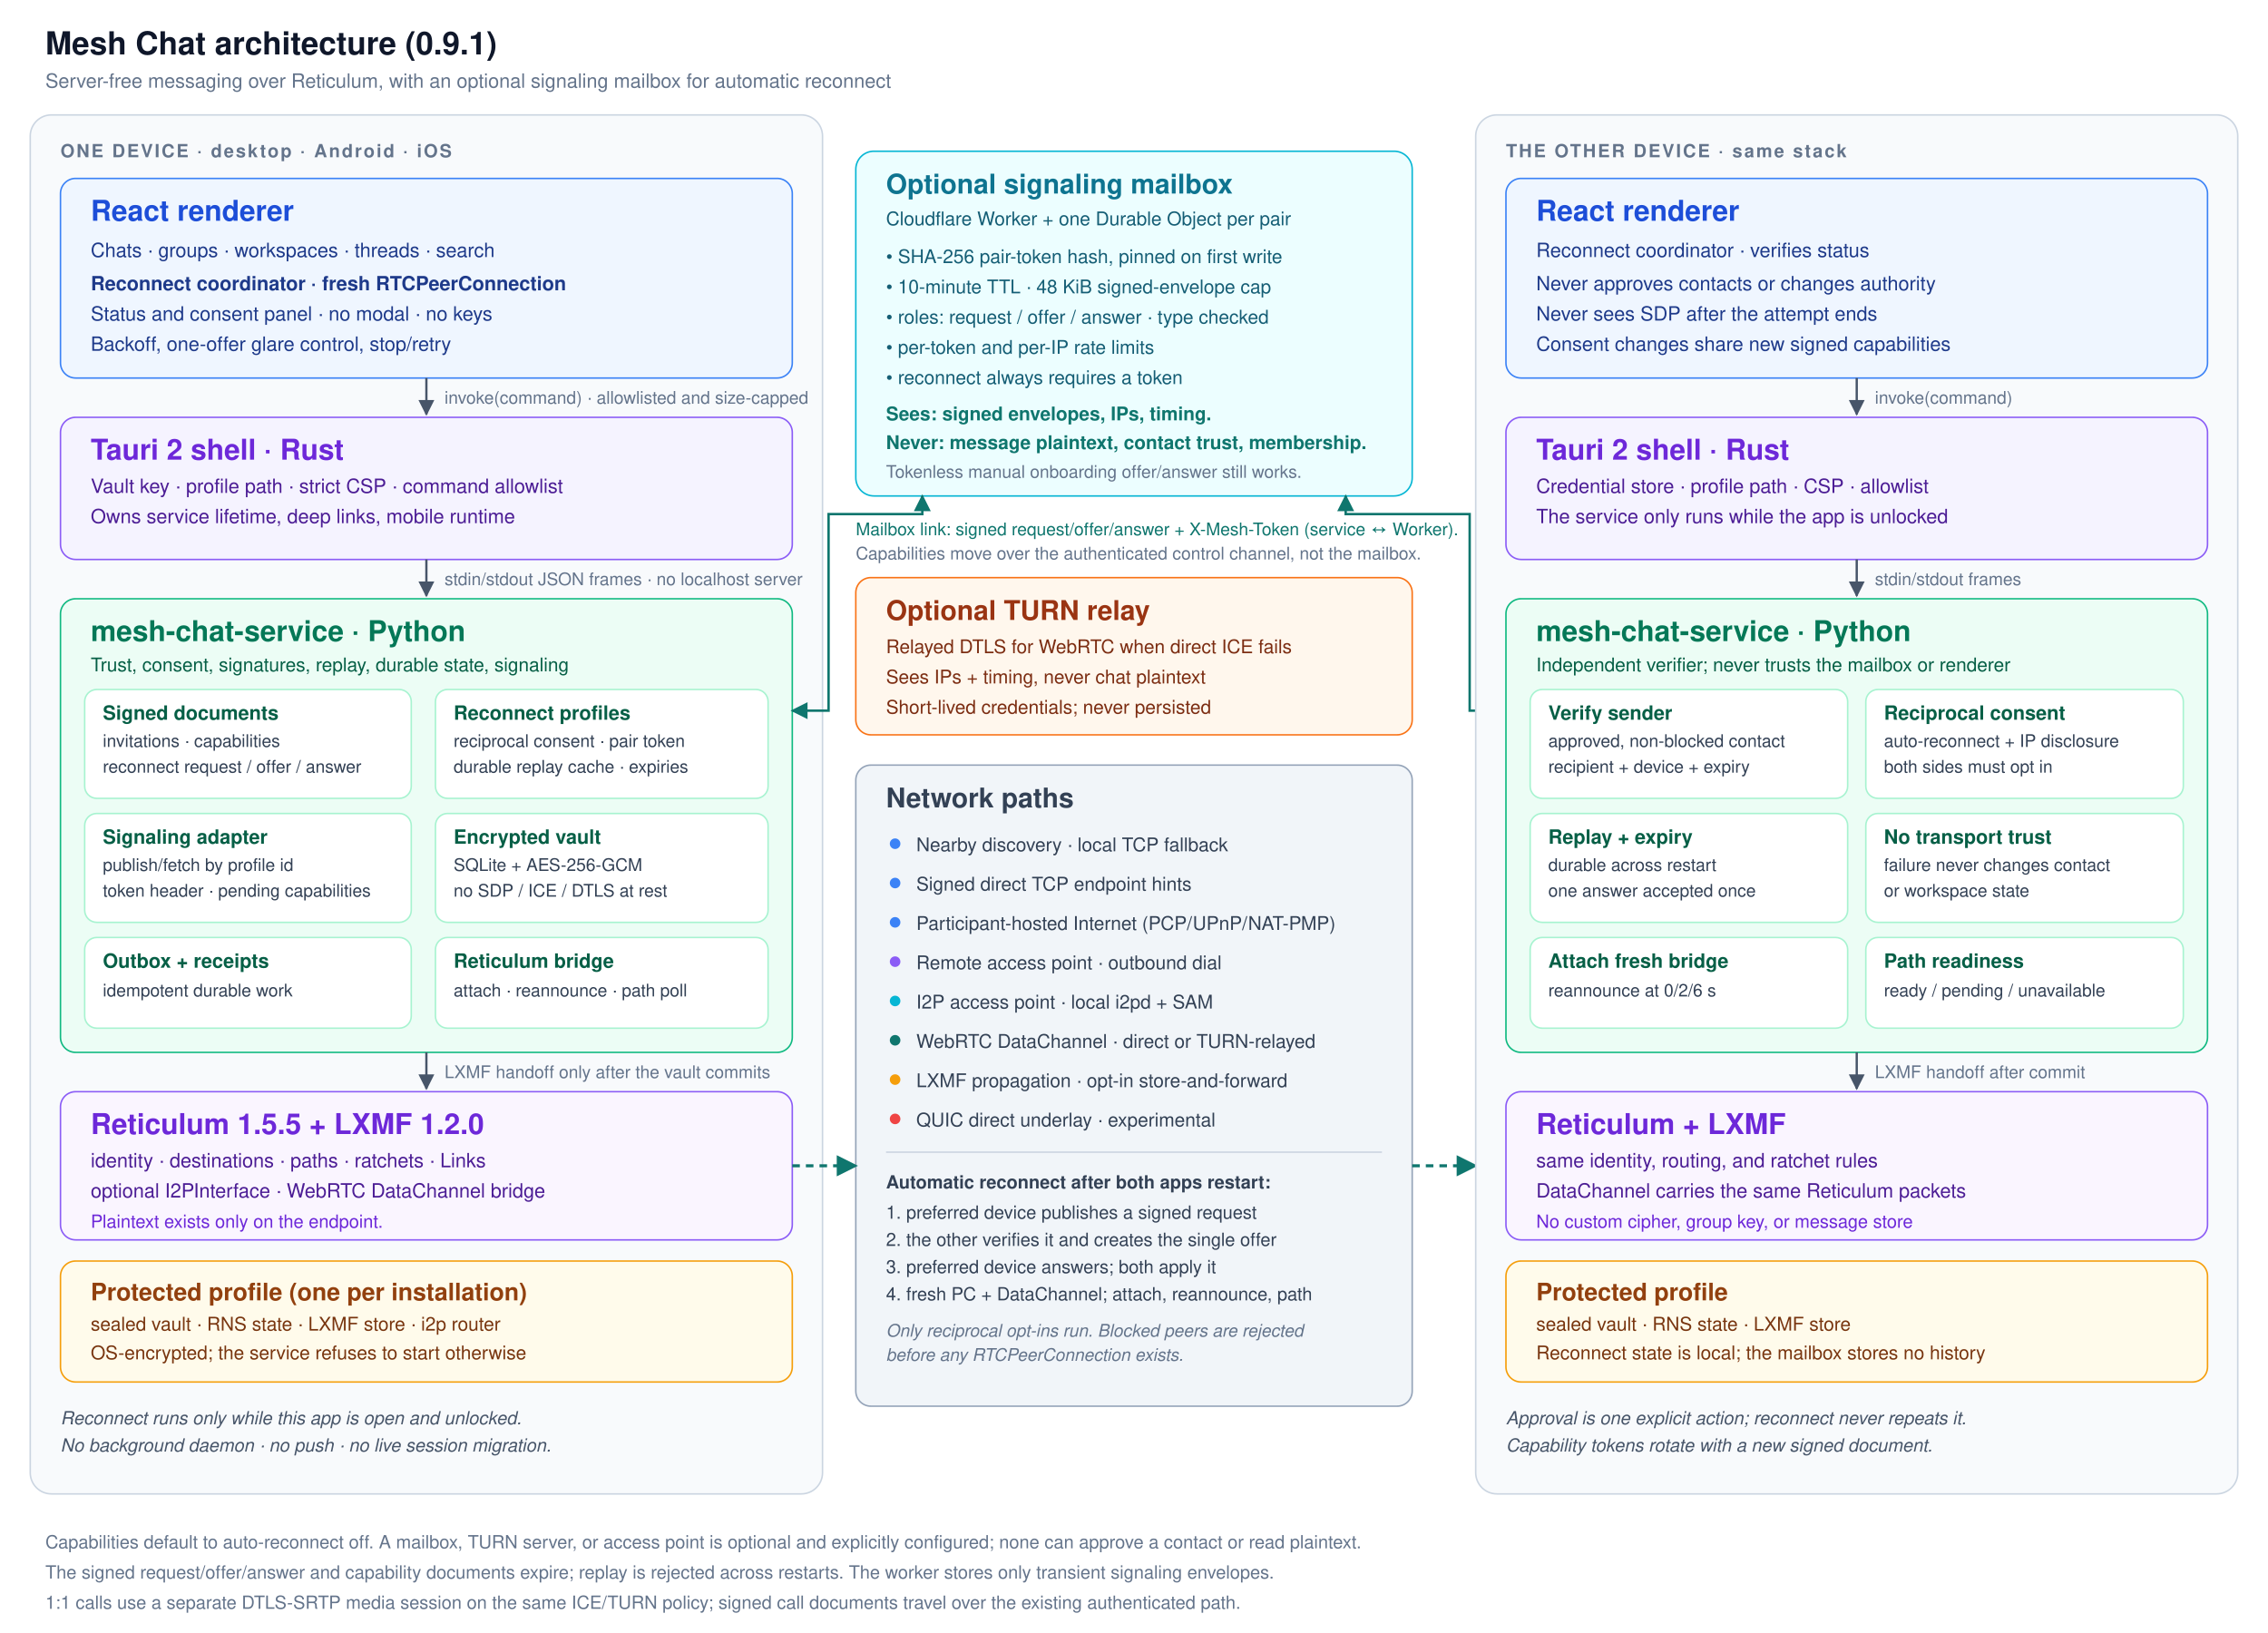
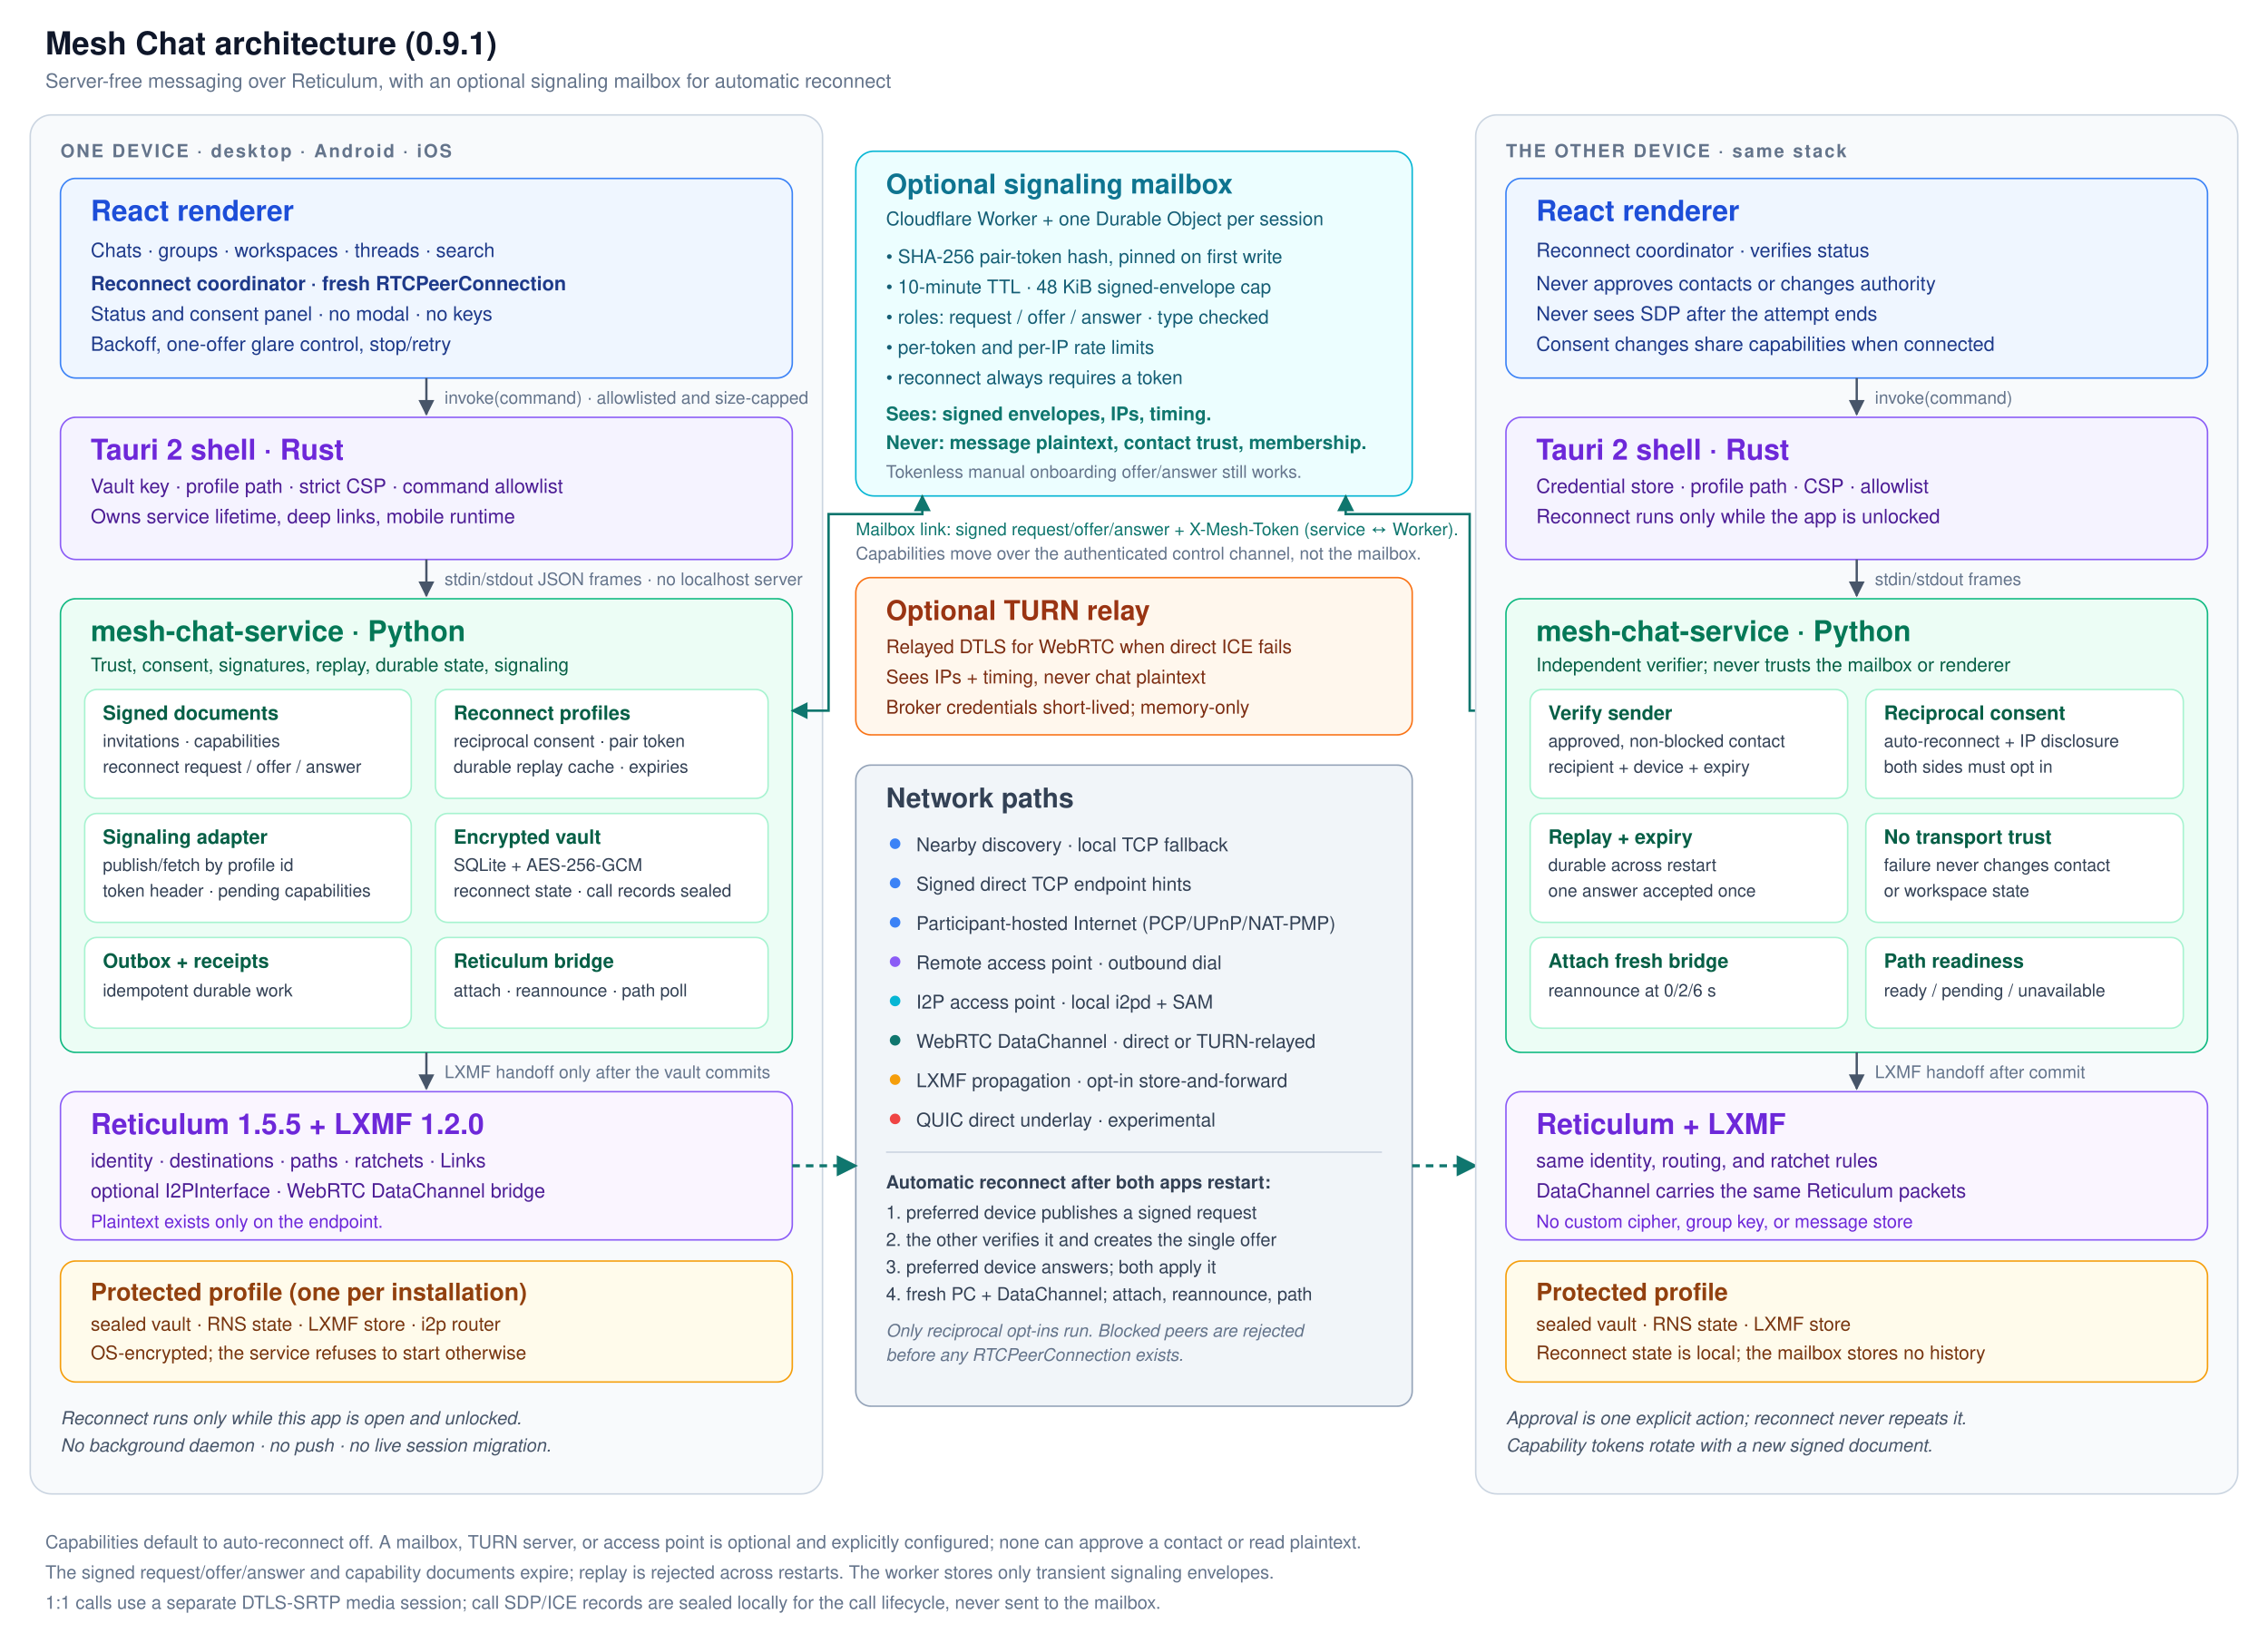
<svg xmlns="http://www.w3.org/2000/svg" width="1500" height="1080" viewBox="0 0 1500 1080" font-family="Segoe UI, Helvetica, Arial, sans-serif">
  <defs>
    <marker id="arrow" viewBox="0 0 10 10" refX="9" refY="5" markerWidth="7" markerHeight="7" orient="auto-start-reverse">
      <path d="M 0 0 L 10 5 L 0 10 z" fill="#475569" />
    </marker>
    <marker id="arrow-teal" viewBox="0 0 10 10" refX="9" refY="5" markerWidth="7" markerHeight="7" orient="auto-start-reverse">
      <path d="M 0 0 L 10 5 L 0 10 z" fill="#0f766e" />
    </marker>
  </defs>
  <rect x="0" y="0" width="1500" height="1080" fill="#ffffff" />
  <text x="30" y="36" font-size="21" font-weight="700" fill="#0f172a">Mesh Chat architecture (0.9.1)</text>
  <text x="30" y="58" font-size="13" fill="#64748b">Server-free messaging over Reticulum, with an optional signaling mailbox for automatic reconnect</text>
  <rect x="20" y="76" width="524" height="912" rx="14" fill="#f8fafc" stroke="#cbd5e1" />
  <text x="40" y="104" font-size="12" font-weight="700" letter-spacing="1.2" fill="#64748b">ONE DEVICE · desktop · Android · iOS</text>
  <rect x="40" y="118" width="484" height="132" rx="10" fill="#eff6ff" stroke="#3b82f6" />
  <text x="60" y="146" font-size="19" font-weight="700" fill="#1d4ed8">React renderer</text>
  <text x="60" y="170" font-size="13" fill="#1e3a8a">Chats · groups · workspaces · threads · search</text>
  <text x="60" y="192" font-size="13" font-weight="600" fill="#1e3a8a">Reconnect coordinator · fresh RTCPeerConnection</text>
  <text x="60" y="212" font-size="13" fill="#1e3a8a">Status and consent panel · no modal · no keys</text>
  <text x="60" y="232" font-size="13" fill="#1e3a8a">Backoff, one-offer glare control, stop/retry</text>
  <line x1="282" y1="250" x2="282" y2="274" stroke="#475569" stroke-width="1.5" marker-end="url(#arrow)" />
  <text x="294" y="267" font-size="11.5" fill="#64748b">invoke(command) · allowlisted and size-capped</text>
  <rect x="40" y="276" width="484" height="94" rx="10" fill="#f5f3ff" stroke="#8b5cf6" />
  <text x="60" y="304" font-size="19" font-weight="700" fill="#6d28d9">Tauri 2 shell · Rust</text>
  <text x="60" y="326" font-size="13" fill="#4c1d95">Vault key · profile path · strict CSP · command allowlist</text>
  <text x="60" y="346" font-size="13" fill="#4c1d95">Owns service lifetime, deep links, mobile runtime</text>
  <line x1="282" y1="370" x2="282" y2="394" stroke="#475569" stroke-width="1.5" marker-end="url(#arrow)" />
  <text x="294" y="387" font-size="11.5" fill="#64748b">stdin/stdout JSON frames · no localhost server</text>
  <rect x="40" y="396" width="484" height="300" rx="10" fill="#ecfdf5" stroke="#10b981" />
  <text x="60" y="424" font-size="19" font-weight="700" fill="#047857">mesh-chat-service · Python</text>
  <text x="60" y="444" font-size="12.5" fill="#065f46">Trust, consent, signatures, replay, durable state, signaling</text>
  <rect x="56" y="456" width="216" height="72" rx="8" fill="#ffffff" stroke="#a7f3d0" />
  <text x="68" y="476" font-size="13" font-weight="700" fill="#065f46">Signed documents</text>
  <text x="68" y="494" font-size="11.5" fill="#334155">invitations · capabilities</text>
  <text x="68" y="511" font-size="11.5" fill="#334155">reconnect request / offer / answer</text>
  <rect x="288" y="456" width="220" height="72" rx="8" fill="#ffffff" stroke="#a7f3d0" />
  <text x="300" y="476" font-size="13" font-weight="700" fill="#065f46">Reconnect profiles</text>
  <text x="300" y="494" font-size="11.5" fill="#334155">reciprocal consent · pair token</text>
  <text x="300" y="511" font-size="11.5" fill="#334155">durable replay cache · expiries</text>
  <rect x="56" y="538" width="216" height="72" rx="8" fill="#ffffff" stroke="#a7f3d0" />
  <text x="68" y="558" font-size="13" font-weight="700" fill="#065f46">Signaling adapter</text>
  <text x="68" y="576" font-size="11.5" fill="#334155">publish/fetch by profile id</text>
  <text x="68" y="593" font-size="11.5" fill="#334155">token header · pending capabilities</text>
  <rect x="288" y="538" width="220" height="72" rx="8" fill="#ffffff" stroke="#a7f3d0" />
  <text x="300" y="558" font-size="13" font-weight="700" fill="#065f46">Encrypted vault</text>
  <text x="300" y="576" font-size="11.5" fill="#334155">SQLite + AES-256-GCM</text>
-   <text x="300" y="593" font-size="11.5" fill="#334155">no SDP / ICE / DTLS at rest</text>
+   <text x="300" y="593" font-size="11.5" fill="#334155">reconnect state · call records sealed</text>
  <rect x="56" y="620" width="216" height="60" rx="8" fill="#ffffff" stroke="#a7f3d0" />
  <text x="68" y="640" font-size="13" font-weight="700" fill="#065f46">Outbox + receipts</text>
  <text x="68" y="659" font-size="11.5" fill="#334155">idempotent durable work</text>
  <rect x="288" y="620" width="220" height="60" rx="8" fill="#ffffff" stroke="#a7f3d0" />
  <text x="300" y="640" font-size="13" font-weight="700" fill="#065f46">Reticulum bridge</text>
  <text x="300" y="659" font-size="11.5" fill="#334155">attach · reannounce · path poll</text>
  <line x1="282" y1="696" x2="282" y2="720" stroke="#475569" stroke-width="1.5" marker-end="url(#arrow)" />
  <text x="294" y="713" font-size="11.5" fill="#64748b">LXMF handoff only after the vault commits</text>
  <rect x="40" y="722" width="484" height="98" rx="10" fill="#faf5ff" stroke="#8b5cf6" />
  <text x="60" y="750" font-size="19" font-weight="700" fill="#6d28d9">Reticulum 1.5.5 + LXMF 1.2.0</text>
  <text x="60" y="772" font-size="13" fill="#4c1d95">identity · destinations · paths · ratchets · Links</text>
  <text x="60" y="792" font-size="13" fill="#4c1d95">optional I2PInterface · WebRTC DataChannel bridge</text>
  <text x="60" y="812" font-size="12" fill="#6d28d9">Plaintext exists only on the endpoint.</text>
  <rect x="40" y="834" width="484" height="80" rx="10" fill="#fffbeb" stroke="#f59e0b" />
  <text x="60" y="860" font-size="16" font-weight="700" fill="#92400e">Protected profile (one per installation)</text>
  <text x="60" y="880" font-size="12.5" fill="#78350f">sealed vault · RNS state · LXMF store · i2p router</text>
  <text x="60" y="899" font-size="12.5" fill="#78350f">OS-encrypted; the service refuses to start otherwise</text>
  <text x="40" y="942" font-size="12" font-style="italic" fill="#475569">Reconnect runs only while this app is open and unlocked.</text>
  <text x="40" y="960" font-size="12" font-style="italic" fill="#475569">No background daemon · no push · no live session migration.</text>
  <rect x="566" y="100" width="368" height="228" rx="12" fill="#ecfeff" stroke="#06b6d4" />
  <text x="586" y="128" font-size="18" font-weight="700" fill="#0e7490">Optional signaling mailbox</text>
-   <text x="586" y="149" font-size="12.5" fill="#155e75">Cloudflare Worker + one Durable Object per pair</text>
+   <text x="586" y="149" font-size="12.5" fill="#155e75">Cloudflare Worker + one Durable Object per session</text>
  <text x="586" y="174" font-size="12.5" fill="#155e75">• SHA-256 pair-token hash, pinned on first write</text>
  <text x="586" y="194" font-size="12.5" fill="#155e75">• 10-minute TTL · 48 KiB signed-envelope cap</text>
  <text x="586" y="214" font-size="12.5" fill="#155e75">• roles: request / offer / answer · type checked</text>
  <text x="586" y="234" font-size="12.5" fill="#155e75">• per-token and per-IP rate limits</text>
  <text x="586" y="254" font-size="12.5" fill="#155e75">• reconnect always requires a token</text>
  <text x="586" y="278" font-size="12.5" font-weight="700" fill="#0f766e">Sees: signed envelopes, IPs, timing.</text>
  <text x="586" y="297" font-size="12.5" font-weight="700" fill="#0f766e">Never: message plaintext, contact trust, membership.</text>
  <text x="586" y="316" font-size="11.5" fill="#64748b">Tokenless manual onboarding offer/answer still works.</text>
  <path d="M 524 470 L 548 470 L 548 340 L 610 340 L 610 328" fill="none" stroke="#0f766e" stroke-width="1.6" marker-start="url(#arrow-teal)" marker-end="url(#arrow-teal)" />
  <path d="M 996 470 L 972 470 L 972 340 L 890 340 L 890 328" fill="none" stroke="#0f766e" stroke-width="1.6" marker-start="url(#arrow-teal)" marker-end="url(#arrow-teal)" />
  <text x="566" y="354" font-size="11.5" fill="#0f766e">Mailbox link: signed request/offer/answer + X-Mesh-Token (service ↔ Worker).</text>
  <text x="566" y="370" font-size="11.5" fill="#64748b">Capabilities move over the authenticated control channel, not the mailbox.</text>
  <rect x="566" y="382" width="368" height="104" rx="10" fill="#fff7ed" stroke="#f97316" />
  <text x="586" y="410" font-size="18" font-weight="700" fill="#9a3412">Optional TURN relay</text>
  <text x="586" y="432" font-size="12.5" fill="#7c2d12">Relayed DTLS for WebRTC when direct ICE fails</text>
  <text x="586" y="452" font-size="12.5" fill="#7c2d12">Sees IPs + timing, never chat plaintext</text>
-   <text x="586" y="472" font-size="12.5" fill="#7c2d12">Short-lived credentials; never persisted</text>
+   <text x="586" y="472" font-size="12.5" fill="#7c2d12">Broker credentials short-lived; memory-only</text>
  <rect x="566" y="506" width="368" height="424" rx="10" fill="#f1f5f9" stroke="#94a3b8" />
  <text x="586" y="534" font-size="18" font-weight="700" fill="#334155">Network paths</text>
  <circle cx="592" cy="558" r="3.5" fill="#3b82f6" />
  <text x="606" y="563" font-size="12.5" fill="#334155">Nearby discovery · local TCP fallback</text>
  <circle cx="592" cy="584" r="3.5" fill="#3b82f6" />
  <text x="606" y="589" font-size="12.5" fill="#334155">Signed direct TCP endpoint hints</text>
  <circle cx="592" cy="610" r="3.5" fill="#3b82f6" />
  <text x="606" y="615" font-size="12.5" fill="#334155">Participant-hosted Internet (PCP/UPnP/NAT-PMP)</text>
  <circle cx="592" cy="636" r="3.5" fill="#8b5cf6" />
  <text x="606" y="641" font-size="12.5" fill="#334155">Remote access point · outbound dial</text>
  <circle cx="592" cy="662" r="3.5" fill="#06b6d4" />
  <text x="606" y="667" font-size="12.5" fill="#334155">I2P access point · local i2pd + SAM</text>
  <circle cx="592" cy="688" r="3.5" fill="#0f766e" />
  <text x="606" y="693" font-size="12.5" fill="#334155">WebRTC DataChannel · direct or TURN-relayed</text>
  <circle cx="592" cy="714" r="3.5" fill="#f59e0b" />
  <text x="606" y="719" font-size="12.5" fill="#334155">LXMF propagation · opt-in store-and-forward</text>
  <circle cx="592" cy="740" r="3.5" fill="#ef4444" />
  <text x="606" y="745" font-size="12.5" fill="#334155">QUIC direct underlay · experimental</text>
  <line x1="586" y1="762" x2="914" y2="762" stroke="#cbd5e1" />
  <text x="586" y="786" font-size="12" font-weight="700" fill="#334155">Automatic reconnect after both apps restart:</text>
  <text x="586" y="806" font-size="12" fill="#334155">1. preferred device publishes a signed request</text>
  <text x="586" y="824" font-size="12" fill="#334155">2. the other verifies it and creates the single offer</text>
  <text x="586" y="842" font-size="12" fill="#334155">3. preferred device answers; both apply it</text>
  <text x="586" y="860" font-size="12" fill="#334155">4. fresh PC + DataChannel; attach, reannounce, path</text>
  <text x="586" y="884" font-size="11.5" font-style="italic" fill="#64748b">Only reciprocal opt-ins run. Blocked peers are rejected</text>
  <text x="586" y="900" font-size="11.5" font-style="italic" fill="#64748b">before any RTCPeerConnection exists.</text>
  <line x1="524" y1="771" x2="566" y2="771" stroke="#0f766e" stroke-width="2" stroke-dasharray="5 4" marker-end="url(#arrow-teal)" />
  <line x1="934" y1="771" x2="976" y2="771" stroke="#0f766e" stroke-width="2" stroke-dasharray="5 4" marker-end="url(#arrow-teal)" />
  <rect x="976" y="76" width="504" height="912" rx="14" fill="#f8fafc" stroke="#cbd5e1" />
  <text x="996" y="104" font-size="12" font-weight="700" letter-spacing="1.2" fill="#64748b">THE OTHER DEVICE · same stack</text>
  <rect x="996" y="118" width="464" height="132" rx="10" fill="#eff6ff" stroke="#3b82f6" />
  <text x="1016" y="146" font-size="19" font-weight="700" fill="#1d4ed8">React renderer</text>
  <text x="1016" y="170" font-size="13" fill="#1e3a8a">Reconnect coordinator · verifies status</text>
  <text x="1016" y="192" font-size="13" fill="#1e3a8a">Never approves contacts or changes authority</text>
  <text x="1016" y="212" font-size="13" fill="#1e3a8a">Never sees SDP after the attempt ends</text>
-   <text x="1016" y="232" font-size="13" fill="#1e3a8a">Consent changes share new signed capabilities</text>
+   <text x="1016" y="232" font-size="13" fill="#1e3a8a">Consent changes share capabilities when connected</text>
  <line x1="1228" y1="250" x2="1228" y2="274" stroke="#475569" stroke-width="1.5" marker-end="url(#arrow)" />
  <text x="1240" y="267" font-size="11.5" fill="#64748b">invoke(command)</text>
  <rect x="996" y="276" width="464" height="94" rx="10" fill="#f5f3ff" stroke="#8b5cf6" />
  <text x="1016" y="304" font-size="19" font-weight="700" fill="#6d28d9">Tauri 2 shell · Rust</text>
  <text x="1016" y="326" font-size="13" fill="#4c1d95">Credential store · profile path · CSP · allowlist</text>
-   <text x="1016" y="346" font-size="13" fill="#4c1d95">The service only runs while the app is unlocked</text>
+   <text x="1016" y="346" font-size="13" fill="#4c1d95">Reconnect runs only while the app is unlocked</text>
  <line x1="1228" y1="370" x2="1228" y2="394" stroke="#475569" stroke-width="1.5" marker-end="url(#arrow)" />
  <text x="1240" y="387" font-size="11.5" fill="#64748b">stdin/stdout frames</text>
  <rect x="996" y="396" width="464" height="300" rx="10" fill="#ecfdf5" stroke="#10b981" />
  <text x="1016" y="424" font-size="19" font-weight="700" fill="#047857">mesh-chat-service · Python</text>
  <text x="1016" y="444" font-size="12.5" fill="#065f46">Independent verifier; never trusts the mailbox or renderer</text>
  <rect x="1012" y="456" width="210" height="72" rx="8" fill="#ffffff" stroke="#a7f3d0" />
  <text x="1024" y="476" font-size="13" font-weight="700" fill="#065f46">Verify sender</text>
  <text x="1024" y="494" font-size="11.5" fill="#334155">approved, non-blocked contact</text>
  <text x="1024" y="511" font-size="11.5" fill="#334155">recipient + device + expiry</text>
  <rect x="1234" y="456" width="210" height="72" rx="8" fill="#ffffff" stroke="#a7f3d0" />
  <text x="1246" y="476" font-size="13" font-weight="700" fill="#065f46">Reciprocal consent</text>
  <text x="1246" y="494" font-size="11.5" fill="#334155">auto-reconnect + IP disclosure</text>
  <text x="1246" y="511" font-size="11.5" fill="#334155">both sides must opt in</text>
  <rect x="1012" y="538" width="210" height="72" rx="8" fill="#ffffff" stroke="#a7f3d0" />
  <text x="1024" y="558" font-size="13" font-weight="700" fill="#065f46">Replay + expiry</text>
  <text x="1024" y="576" font-size="11.5" fill="#334155">durable across restart</text>
  <text x="1024" y="593" font-size="11.5" fill="#334155">one answer accepted once</text>
  <rect x="1234" y="538" width="210" height="72" rx="8" fill="#ffffff" stroke="#a7f3d0" />
  <text x="1246" y="558" font-size="13" font-weight="700" fill="#065f46">No transport trust</text>
  <text x="1246" y="576" font-size="11.5" fill="#334155">failure never changes contact</text>
  <text x="1246" y="593" font-size="11.5" fill="#334155">or workspace state</text>
  <rect x="1012" y="620" width="210" height="60" rx="8" fill="#ffffff" stroke="#a7f3d0" />
  <text x="1024" y="640" font-size="13" font-weight="700" fill="#065f46">Attach fresh bridge</text>
  <text x="1024" y="659" font-size="11.5" fill="#334155">reannounce at 0/2/6 s</text>
  <rect x="1234" y="620" width="210" height="60" rx="8" fill="#ffffff" stroke="#a7f3d0" />
  <text x="1246" y="640" font-size="13" font-weight="700" fill="#065f46">Path readiness</text>
  <text x="1246" y="659" font-size="11.5" fill="#334155">ready / pending / unavailable</text>
  <line x1="1228" y1="696" x2="1228" y2="720" stroke="#475569" stroke-width="1.5" marker-end="url(#arrow)" />
  <text x="1240" y="713" font-size="11.5" fill="#64748b">LXMF handoff after commit</text>
  <rect x="996" y="722" width="464" height="98" rx="10" fill="#faf5ff" stroke="#8b5cf6" />
  <text x="1016" y="750" font-size="19" font-weight="700" fill="#6d28d9">Reticulum + LXMF</text>
  <text x="1016" y="772" font-size="13" fill="#4c1d95">same identity, routing, and ratchet rules</text>
  <text x="1016" y="792" font-size="13" fill="#4c1d95">DataChannel carries the same Reticulum packets</text>
  <text x="1016" y="812" font-size="12" fill="#6d28d9">No custom cipher, group key, or message store</text>
  <rect x="996" y="834" width="464" height="80" rx="10" fill="#fffbeb" stroke="#f59e0b" />
  <text x="1016" y="860" font-size="16" font-weight="700" fill="#92400e">Protected profile</text>
  <text x="1016" y="880" font-size="12.5" fill="#78350f">sealed vault · RNS state · LXMF store</text>
  <text x="1016" y="899" font-size="12.5" fill="#78350f">Reconnect state is local; the mailbox stores no history</text>
  <text x="996" y="942" font-size="12" font-style="italic" fill="#475569">Approval is one explicit action; reconnect never repeats it.</text>
  <text x="996" y="960" font-size="12" font-style="italic" fill="#475569">Capability tokens rotate with a new signed document.</text>
  <text x="30" y="1024" font-size="12" fill="#64748b">Capabilities default to auto-reconnect off. A mailbox, TURN server, or access point is optional and explicitly configured; none can approve a contact or read plaintext.</text>
  <text x="30" y="1044" font-size="12" fill="#64748b">The signed request/offer/answer and capability documents expire; replay is rejected across restarts. The worker stores only transient signaling envelopes.</text>
-   <text x="30" y="1064" font-size="12" fill="#64748b">1:1 calls use a separate DTLS-SRTP media session on the same ICE/TURN policy; signed call documents travel over the existing authenticated path.</text>
+   <text x="30" y="1064" font-size="12" fill="#64748b">1:1 calls use a separate DTLS-SRTP media session; call SDP/ICE records are sealed locally for the call lifecycle, never sent to the mailbox.</text>
</svg>
